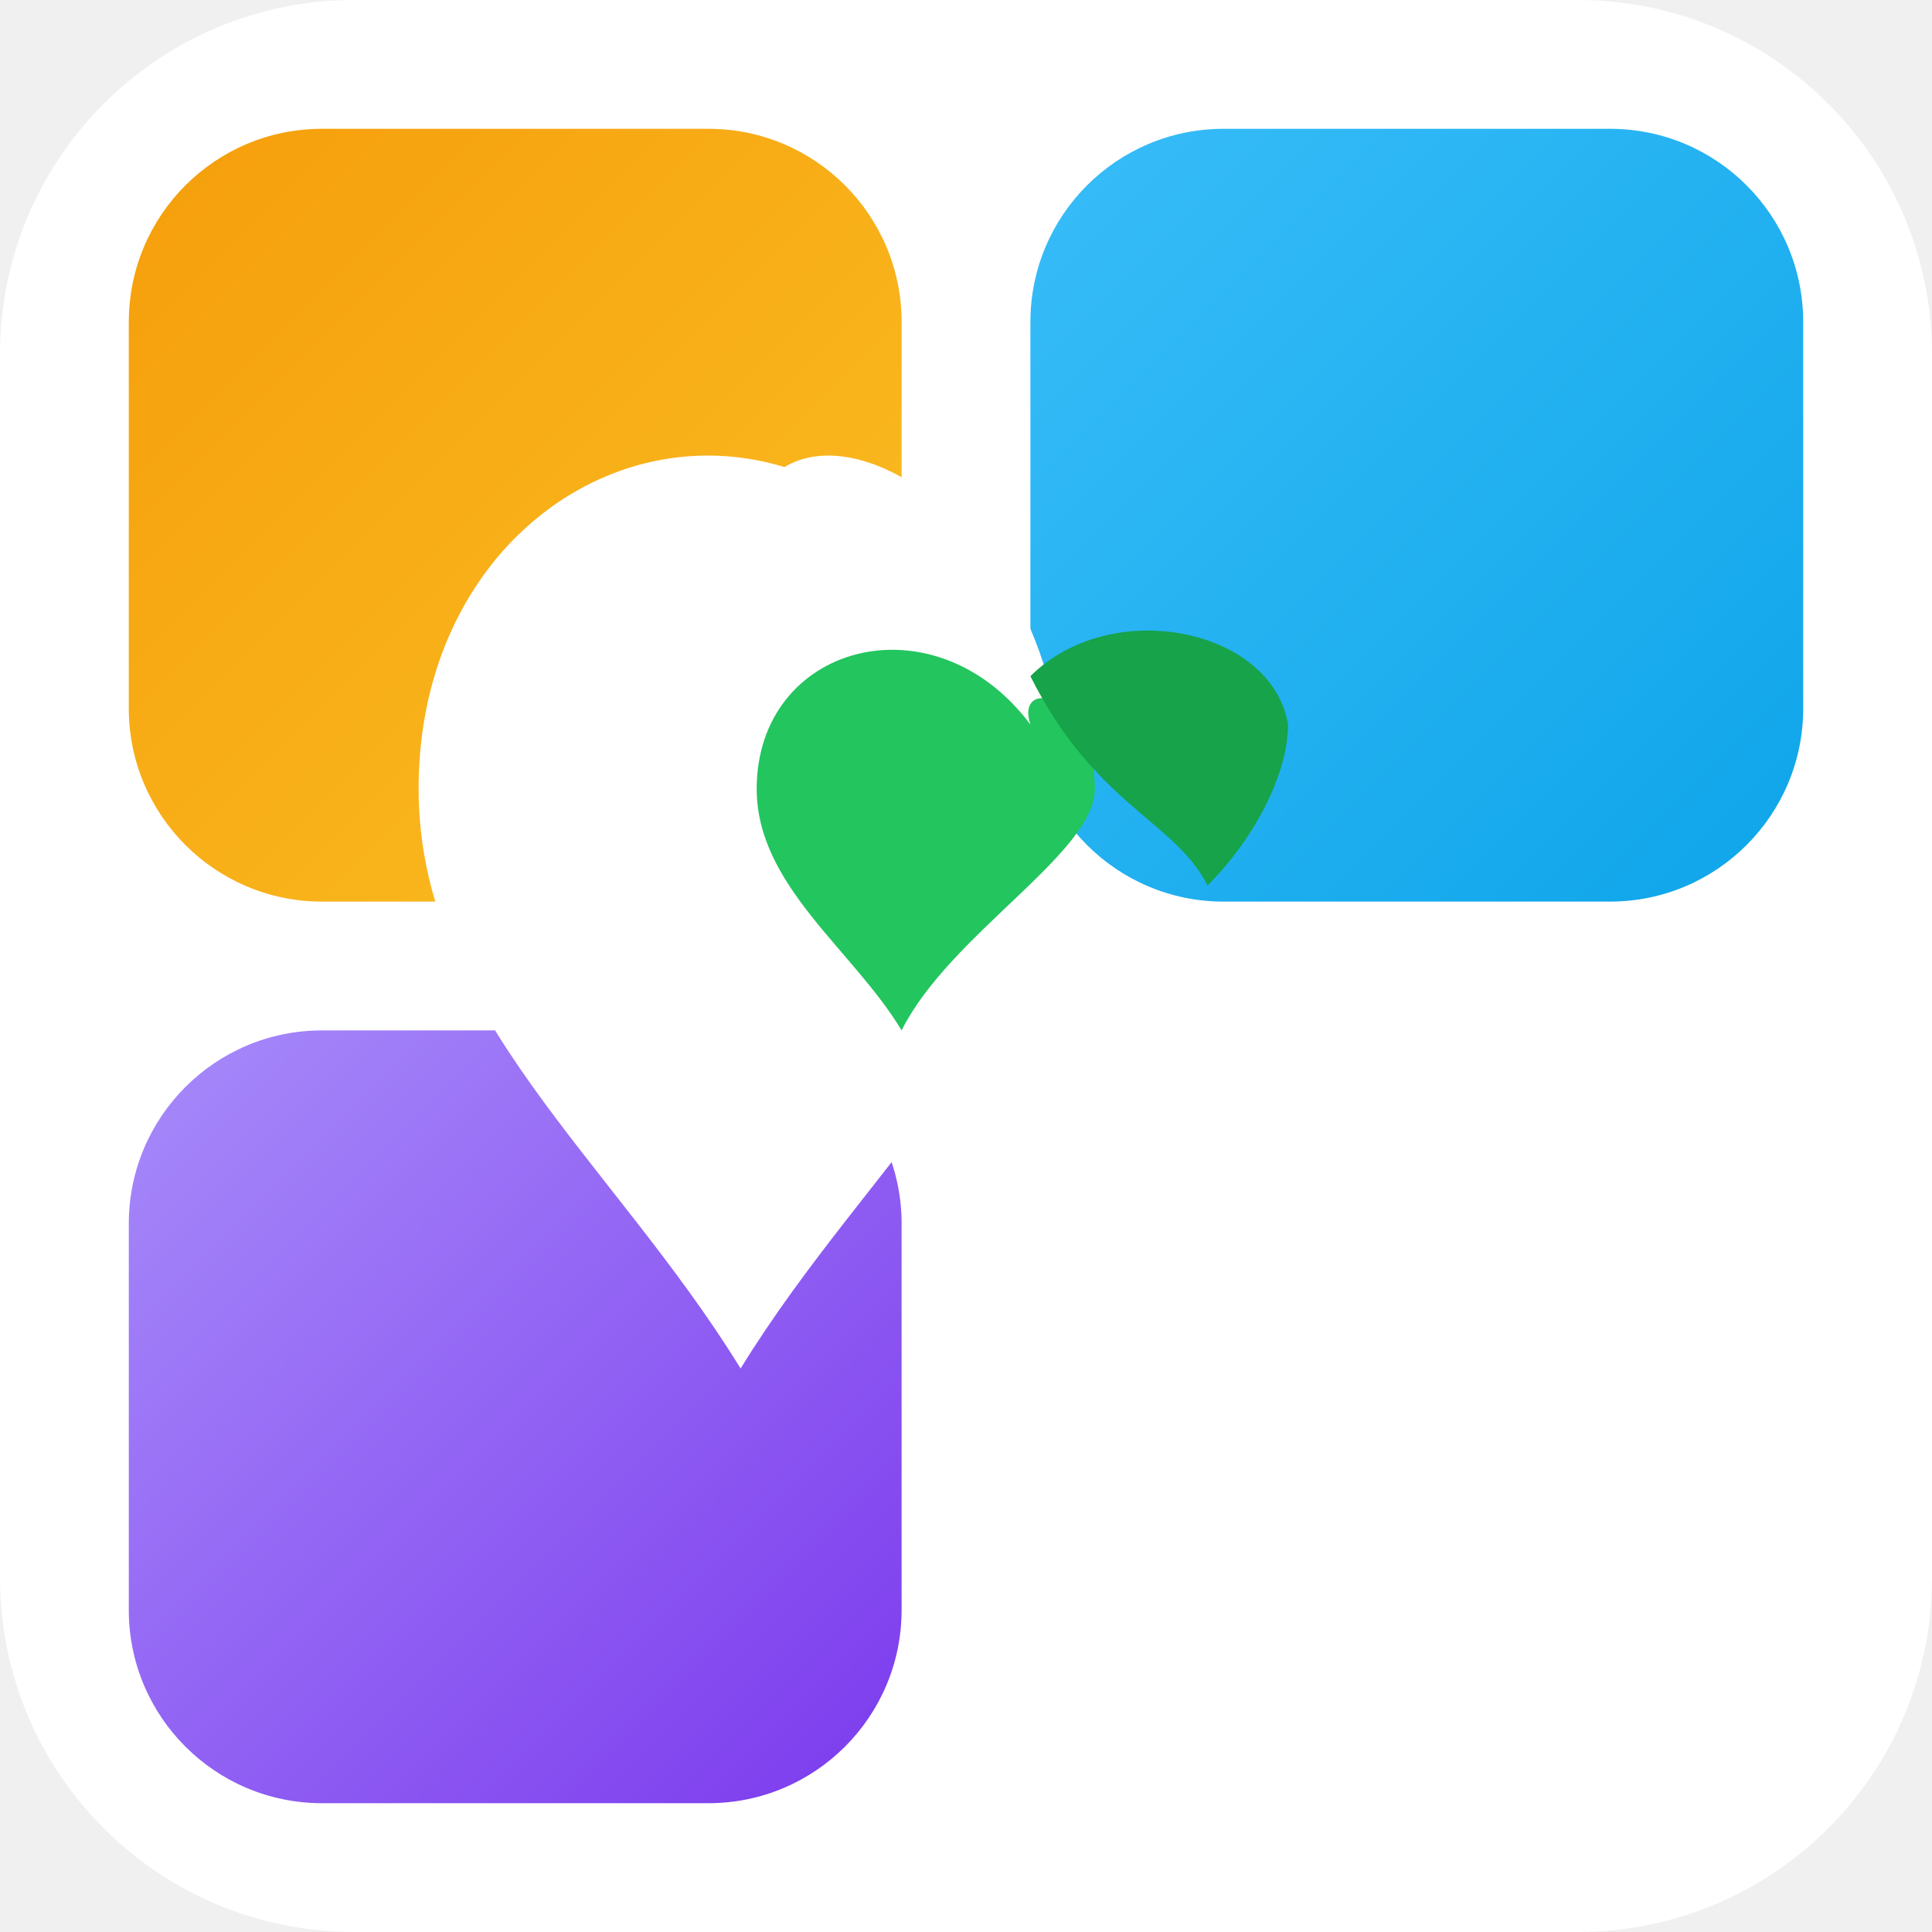
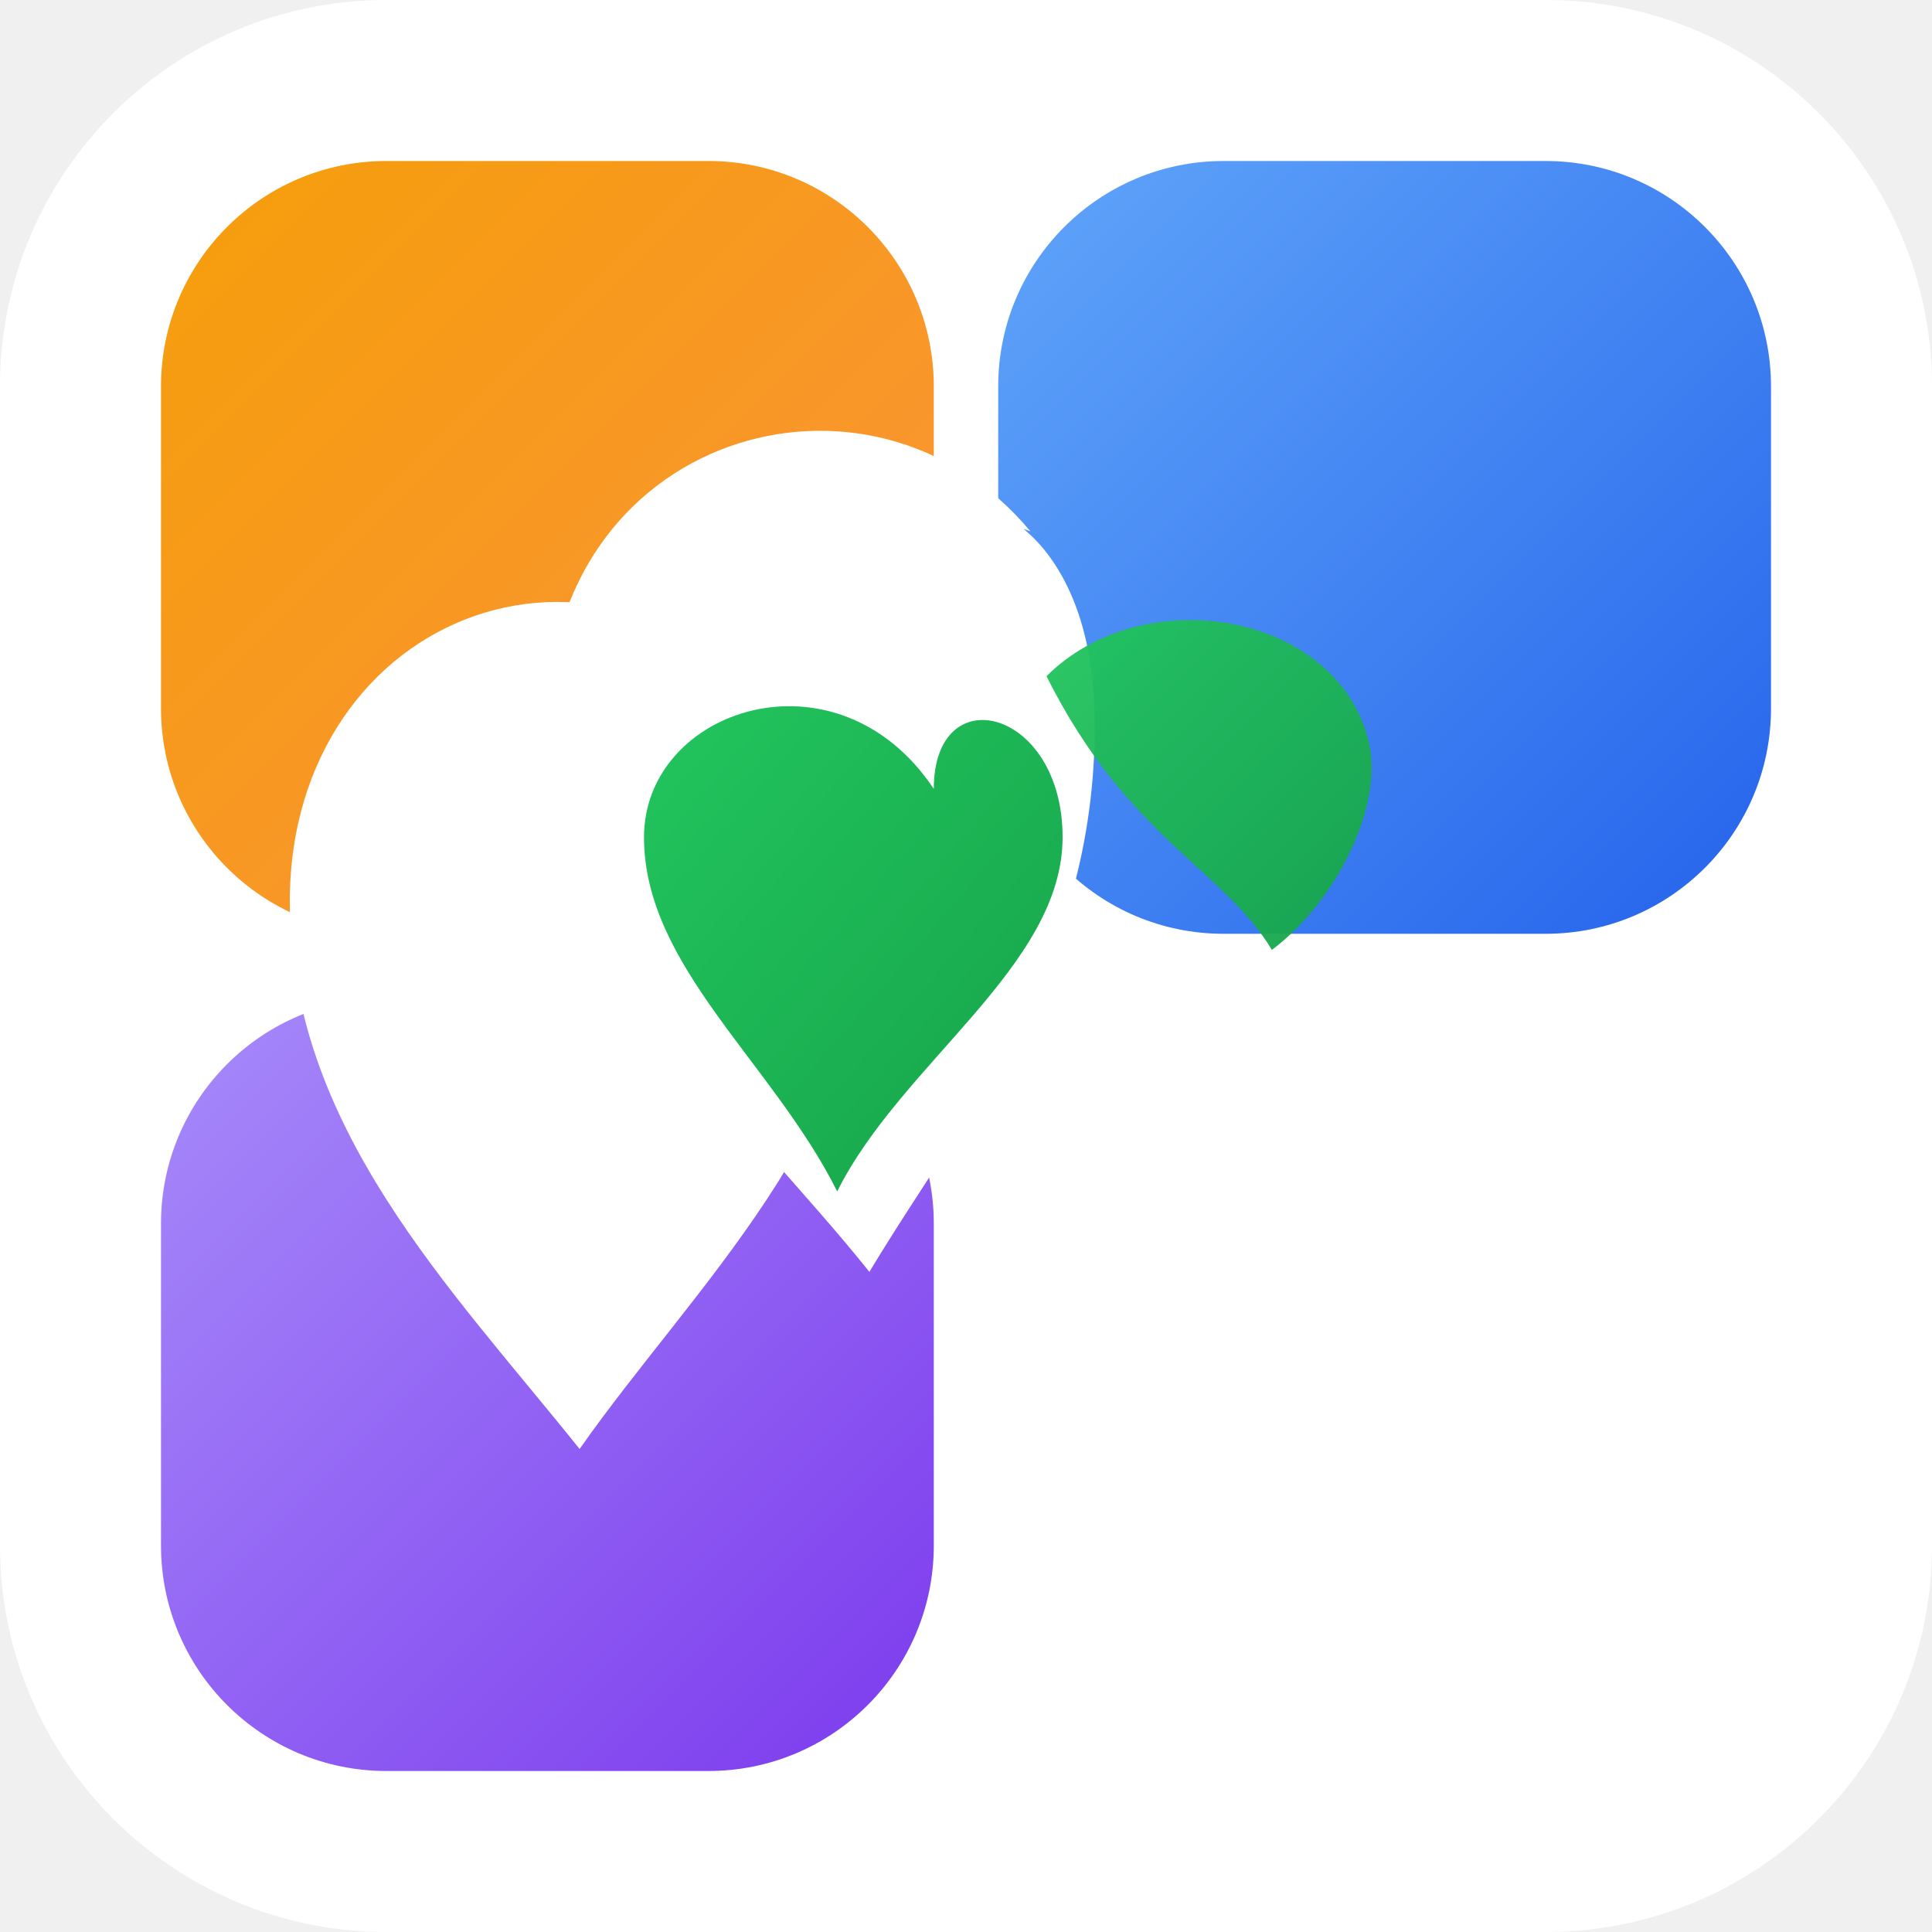
<svg xmlns="http://www.w3.org/2000/svg" viewBox="0 0 120 120">
  <defs>
-     <linearGradient id="g1" x1="0%" y1="0%" x2="100%" y2="100%">
+     <linearGradient id="o" x1="0%" y1="0%" x2="100%" y2="100%">
      <stop offset="0%" stop-color="#f59e0b" />
-       <stop offset="100%" stop-color="#fbbf24" />
+       <stop offset="100%" stop-color="#fb923c" />
    </linearGradient>
-     <linearGradient id="g2" x1="0%" y1="0%" x2="100%" y2="100%">
-       <stop offset="0%" stop-color="#38bdf8" />
-       <stop offset="100%" stop-color="#0ea5e9" />
+     <linearGradient id="b" x1="0%" y1="0%" x2="100%" y2="100%">
+       <stop offset="0%" stop-color="#60a5fa" />
+       <stop offset="100%" stop-color="#2563eb" />
    </linearGradient>
-     <linearGradient id="g3" x1="0%" y1="0%" x2="100%" y2="100%">
+     <linearGradient id="p" x1="0%" y1="0%" x2="100%" y2="100%">
      <stop offset="0%" stop-color="#a78bfa" />
      <stop offset="100%" stop-color="#7c3aed" />
    </linearGradient>
+     <linearGradient id="g" x1="0%" y1="0%" x2="100%" y2="100%">
+       <stop offset="0%" stop-color="#22c55e" />
+       <stop offset="100%" stop-color="#16a34a" />
+     </linearGradient>
  </defs>
-   <rect width="120" height="120" rx="22" fill="#ffffff" />
-   <rect x="8" y="8" width="48" height="48" rx="12" fill="url(#g1)" />
-   <rect x="64" y="8" width="48" height="48" rx="12" fill="url(#g2)" />
-   <rect x="8" y="64" width="48" height="48" rx="12" fill="url(#g3)" />
-   <rect x="64" y="64" width="48" height="48" rx="12" fill="#ffffff" opacity="0.95" />
-   <path d="M60 38c-12-18-34-9-34 11 0 14 12 23 20 36 8-13 20-22 20-36 0-20-22-29-20-11z" fill="#ffffff" />
-   <path d="M64 45c-6-8-17-5-17 4 0 6 6 10 9 15 3-6 12-11 12-15 0-6-5-7-4-4z" fill="#22c55e" />
-   <path d="M64 42c5-5 15-3 16 3 0 3-2 7-5 10-2-4-7-5-11-13z" fill="#16a34a" />
+   <rect width="120" height="120" rx="24" fill="#ffffff" />
+   <rect x="10" y="10" width="48" height="48" rx="14" fill="url(#o)" />
+   <rect x="62" y="10" width="48" height="48" rx="14" fill="url(#b)" />
+   <rect x="10" y="62" width="48" height="48" rx="14" fill="url(#p)" />
+   <rect x="62" y="62" width="48" height="48" rx="14" fill="#ffffff" />
+   <path d="M50 46c-12-16-32-8-32 10 0 14 10 24 18 34 7-10 18-20 18-34 0-18-18-24-17-10z" fill="#ffffff" />
+   <path d="M64 33c-10-12-30-6-30 12 0 14 12 24 20 34 6-10 14-19 14-34 0-14-10-14-4-12z" fill="#ffffff" />
+   <path d="M58 49c-6-9-18-5-18 3 0 8 8 14 12 22 4-8 14-14 14-22 0-8-8-10-8-3z" fill="url(#g)" />
+   <path d="M65 42c6-6 18-4 20 4 1 4-2 10-6 13-3-5-9-7-14-17z" fill="url(#g)" opacity="0.95" />
</svg>
